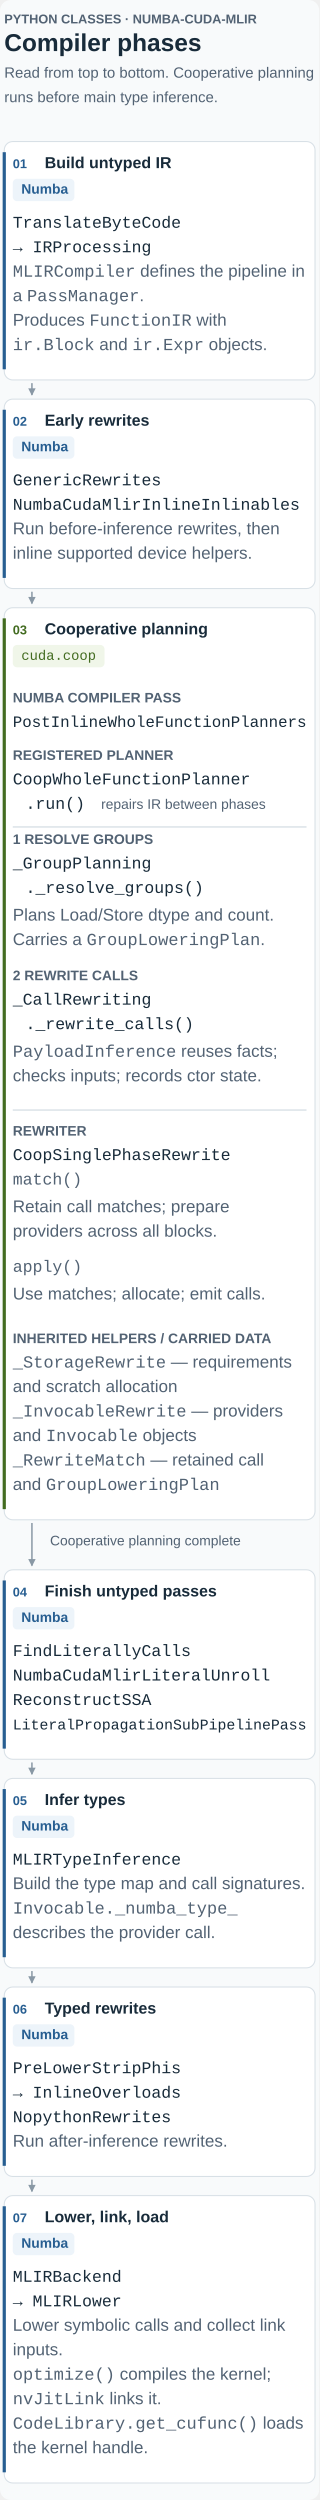
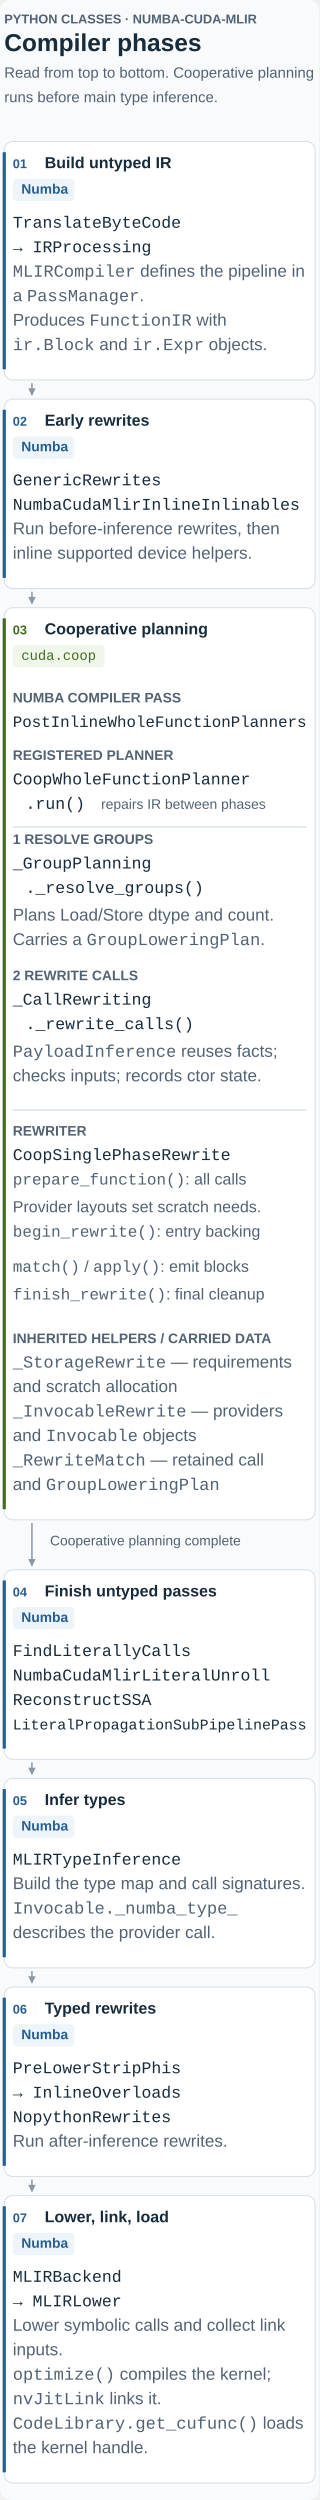
<svg xmlns="http://www.w3.org/2000/svg" role="img" aria-labelledby="title desc" viewBox="0 0 300 2349">
  <defs>
    <marker id="arrow" viewBox="0 0 8 8" refX="7" refY="4" markerWidth="5" markerHeight="5" orient="auto">
      <path d="M0 0L8 4L0 8Z" fill="#8998a5" />
    </marker>
  </defs>
  <rect width="300" height="2349" fill="#f8fafb" rx="10" />
  <text x="4" y="22" font-family="Arial, Helvetica, sans-serif" font-size="12" font-weight="700" fill="#526273">PYTHON CLASSES · NUMBA-CUDA-MLIR</text>
  <text x="4" y="48" font-family="Arial, Helvetica, sans-serif" font-size="23" font-weight="700" fill="#182b3a">Compiler phases</text>
  <text x="4" y="73" font-family="Arial, Helvetica, sans-serif" font-size="14" font-weight="400" fill="#526273">Read</text>
  <text x="37.469" y="73" font-family="Arial, Helvetica, sans-serif" font-size="14" font-weight="400" fill="#526273"> </text>
  <text x="41.358" y="73" font-family="Arial, Helvetica, sans-serif" font-size="14" font-weight="400" fill="#526273">from</text>
  <text x="69.358" y="73" font-family="Arial, Helvetica, sans-serif" font-size="14" font-weight="400" fill="#526273"> </text>
  <text x="73.247" y="73" font-family="Arial, Helvetica, sans-serif" font-size="14" font-weight="400" fill="#526273">top</text>
  <text x="92.708" y="73" font-family="Arial, Helvetica, sans-serif" font-size="14" font-weight="400" fill="#526273"> </text>
  <text x="96.597" y="73" font-family="Arial, Helvetica, sans-serif" font-size="14" font-weight="400" fill="#526273">to</text>
  <text x="108.272" y="73" font-family="Arial, Helvetica, sans-serif" font-size="14" font-weight="400" fill="#526273"> </text>
  <text x="112.161" y="73" font-family="Arial, Helvetica, sans-serif" font-size="14" font-weight="400" fill="#526273">bottom.</text>
  <text x="158.848" y="73" font-family="Arial, Helvetica, sans-serif" font-size="14" font-weight="400" fill="#526273"> </text>
  <text x="162.737" y="73" font-family="Arial, Helvetica, sans-serif" font-size="14" font-weight="400" fill="#526273">Cooperative</text>
  <text x="238.227" y="73" font-family="Arial, Helvetica, sans-serif" font-size="14" font-weight="400" fill="#526273"> </text>
  <text x="242.116" y="73" font-family="Arial, Helvetica, sans-serif" font-size="14" font-weight="400" fill="#526273">planning</text>
  <text x="4" y="96" font-family="Arial, Helvetica, sans-serif" font-size="14" font-weight="400" fill="#526273">runs</text>
  <text x="31.234" y="96" font-family="Arial, Helvetica, sans-serif" font-size="14" font-weight="400" fill="#526273"> </text>
  <text x="35.123" y="96" font-family="Arial, Helvetica, sans-serif" font-size="14" font-weight="400" fill="#526273">before</text>
  <text x="74.819" y="96" font-family="Arial, Helvetica, sans-serif" font-size="14" font-weight="400" fill="#526273"> </text>
  <text x="78.708" y="96" font-family="Arial, Helvetica, sans-serif" font-size="14" font-weight="400" fill="#526273">main</text>
  <text x="109.053" y="96" font-family="Arial, Helvetica, sans-serif" font-size="14" font-weight="400" fill="#526273"> </text>
  <text x="112.942" y="96" font-family="Arial, Helvetica, sans-serif" font-size="14" font-weight="400" fill="#526273">type</text>
  <text x="139.403" y="96" font-family="Arial, Helvetica, sans-serif" font-size="14" font-weight="400" fill="#526273"> </text>
  <text x="143.292" y="96" font-family="Arial, Helvetica, sans-serif" font-size="14" font-weight="400" fill="#526273">inference.</text>
  <rect x="4" y="133" width="292" height="224" rx="8" fill="white" stroke="#d8e0e6" />
  <path d="M4 143V347" stroke="#275e91" stroke-width="3" />
  <g data-node="Build untyped IR" role="group" aria-label="Build untyped IR">
    <text x="12" y="158" font-family="Arial, Helvetica, sans-serif" font-size="12" font-weight="700" fill="#275e91">01</text>
    <text x="42" y="158" font-family="Arial, Helvetica, sans-serif" font-size="15" font-weight="700" fill="#182b3a">Build untyped IR</text>
    <rect x="12" y="168" width="57.906" height="21" rx="4" fill="#edf4fa" stroke="none" />
    <text x="20" y="182" font-family="Arial, Helvetica, sans-serif" font-size="13" font-weight="700" fill="#275e91">Numba</text>
    <text x="12" y="214" font-family="'Liberation Mono', Consolas, monospace" font-size="15.5" font-weight="400" fill="#182b3a" data-code="true">TranslateByteCode</text>
    <text x="12" y="237" font-family="'Liberation Mono', Consolas, monospace" font-size="15.5" font-weight="400" fill="#182b3a" data-code="true">→ IRProcessing</text>
    <text x="12" y="260" font-family="'Liberation Mono', Consolas, monospace" font-size="16" font-weight="400" fill="#526273" data-code="true">MLIRCompiler</text>
    <text x="127.219" y="260" font-family="Arial, Helvetica, sans-serif" font-size="16" font-weight="400" fill="#526273"> </text>
    <text x="131.664" y="260" font-family="Arial, Helvetica, sans-serif" font-size="16" font-weight="400" fill="#526273">defines</text>
    <text x="183.258" y="260" font-family="Arial, Helvetica, sans-serif" font-size="16" font-weight="400" fill="#526273"> </text>
    <text x="187.703" y="260" font-family="Arial, Helvetica, sans-serif" font-size="16" font-weight="400" fill="#526273">the</text>
    <text x="209.945" y="260" font-family="Arial, Helvetica, sans-serif" font-size="16" font-weight="400" fill="#526273"> </text>
    <text x="214.391" y="260" font-family="Arial, Helvetica, sans-serif" font-size="16" font-weight="400" fill="#526273">pipeline</text>
    <text x="269.547" y="260" font-family="Arial, Helvetica, sans-serif" font-size="16" font-weight="400" fill="#526273"> </text>
    <text x="273.992" y="260" font-family="Arial, Helvetica, sans-serif" font-size="16" font-weight="400" fill="#526273">in</text>
    <text x="12" y="283" font-family="Arial, Helvetica, sans-serif" font-size="16" font-weight="400" fill="#526273">a</text>
    <text x="20.898" y="283" font-family="Arial, Helvetica, sans-serif" font-size="16" font-weight="400" fill="#526273"> </text>
    <text x="25.344" y="283" font-family="'Liberation Mono', Consolas, monospace" font-size="16" font-weight="400" fill="#526273" data-code="true">PassManager</text>
    <text x="130.961" y="283" font-family="Arial, Helvetica, sans-serif" font-size="16" font-weight="400" fill="#526273">.</text>
    <text x="12" y="306" font-family="Arial, Helvetica, sans-serif" font-size="16" font-weight="400" fill="#526273">Produces</text>
    <text x="79.594" y="306" font-family="Arial, Helvetica, sans-serif" font-size="16" font-weight="400" fill="#526273"> </text>
    <text x="84.039" y="306" font-family="'Liberation Mono', Consolas, monospace" font-size="16" font-weight="400" fill="#526273" data-code="true">FunctionIR</text>
    <text x="180.055" y="306" font-family="Arial, Helvetica, sans-serif" font-size="16" font-weight="400" fill="#526273"> </text>
    <text x="184.5" y="306" font-family="Arial, Helvetica, sans-serif" font-size="16" font-weight="400" fill="#526273">with</text>
    <text x="212.953" y="306" font-family="Arial, Helvetica, sans-serif" font-size="16" font-weight="400" fill="#526273"> </text>
    <text x="12" y="329" font-family="'Liberation Mono', Consolas, monospace" font-size="16" font-weight="400" fill="#526273" data-code="true">ir.Block</text>
    <text x="88.812" y="329" font-family="Arial, Helvetica, sans-serif" font-size="16" font-weight="400" fill="#526273"> </text>
    <text x="93.258" y="329" font-family="Arial, Helvetica, sans-serif" font-size="16" font-weight="400" fill="#526273">and</text>
    <text x="119.953" y="329" font-family="Arial, Helvetica, sans-serif" font-size="16" font-weight="400" fill="#526273"> </text>
    <text x="124.398" y="329" font-family="'Liberation Mono', Consolas, monospace" font-size="16" font-weight="400" fill="#526273" data-code="true">ir.Expr</text>
    <text x="191.609" y="329" font-family="Arial, Helvetica, sans-serif" font-size="16" font-weight="400" fill="#526273"> </text>
    <text x="196.055" y="329" font-family="Arial, Helvetica, sans-serif" font-size="16" font-weight="400" fill="#526273">objects.</text>
  </g>
  <path d="M30 360V371" stroke="#8998a5" stroke-width="1.4" fill="none" marker-end="url(#arrow)" />
  <rect x="4" y="375" width="292" height="178" rx="8" fill="white" stroke="#d8e0e6" />
  <path d="M4 385V543" stroke="#275e91" stroke-width="3" />
  <g data-node="Early rewrites" role="group" aria-label="Early rewrites">
    <text x="12" y="400" font-family="Arial, Helvetica, sans-serif" font-size="12" font-weight="700" fill="#275e91">02</text>
    <text x="42" y="400" font-family="Arial, Helvetica, sans-serif" font-size="15" font-weight="700" fill="#182b3a">Early rewrites</text>
    <rect x="12" y="410" width="57.906" height="21" rx="4" fill="#edf4fa" stroke="none" />
    <text x="20" y="424" font-family="Arial, Helvetica, sans-serif" font-size="13" font-weight="700" fill="#275e91">Numba</text>
    <text x="12" y="456" font-family="'Liberation Mono', Consolas, monospace" font-size="15.5" font-weight="400" fill="#182b3a" data-code="true">GenericRewrites</text>
    <text x="12" y="479" font-family="'Liberation Mono', Consolas, monospace" font-size="15.5" font-weight="400" fill="#182b3a" data-code="true">NumbaCudaMlirInlineInlinables</text>
    <text x="12" y="502" font-family="Arial, Helvetica, sans-serif" font-size="16" font-weight="400" fill="#526273">Run</text>
    <text x="41.352" y="502" font-family="Arial, Helvetica, sans-serif" font-size="16" font-weight="400" fill="#526273"> </text>
    <text x="45.797" y="502" font-family="Arial, Helvetica, sans-serif" font-size="16" font-weight="400" fill="#526273">before-inference</text>
    <text x="162.312" y="502" font-family="Arial, Helvetica, sans-serif" font-size="16" font-weight="400" fill="#526273"> </text>
    <text x="166.758" y="502" font-family="Arial, Helvetica, sans-serif" font-size="16" font-weight="400" fill="#526273">rewrites,</text>
    <text x="227.211" y="502" font-family="Arial, Helvetica, sans-serif" font-size="16" font-weight="400" fill="#526273"> </text>
    <text x="231.656" y="502" font-family="Arial, Helvetica, sans-serif" font-size="16" font-weight="400" fill="#526273">then</text>
    <text x="262.797" y="502" font-family="Arial, Helvetica, sans-serif" font-size="16" font-weight="400" fill="#526273"> </text>
    <text x="12" y="525" font-family="Arial, Helvetica, sans-serif" font-size="16" font-weight="400" fill="#526273">inline</text>
    <text x="49.359" y="525" font-family="Arial, Helvetica, sans-serif" font-size="16" font-weight="400" fill="#526273"> </text>
    <text x="53.805" y="525" font-family="Arial, Helvetica, sans-serif" font-size="16" font-weight="400" fill="#526273">supported</text>
    <text x="124.969" y="525" font-family="Arial, Helvetica, sans-serif" font-size="16" font-weight="400" fill="#526273"> </text>
    <text x="129.414" y="525" font-family="Arial, Helvetica, sans-serif" font-size="16" font-weight="400" fill="#526273">device</text>
    <text x="175.664" y="525" font-family="Arial, Helvetica, sans-serif" font-size="16" font-weight="400" fill="#526273"> </text>
    <text x="180.109" y="525" font-family="Arial, Helvetica, sans-serif" font-size="16" font-weight="400" fill="#526273">helpers.</text>
  </g>
  <path d="M30 556V567" stroke="#8998a5" stroke-width="1.4" fill="none" marker-end="url(#arrow)" />
  <rect x="4" y="571" width="292" height="857" rx="8" fill="white" stroke="#d8e0e6" />
  <path d="M4 581V1418" stroke="#426b20" stroke-width="3" />
  <g data-node="Cooperative planning" role="group" aria-label="Cooperative planning">
    <text x="12" y="596" font-family="Arial, Helvetica, sans-serif" font-size="12" font-weight="700" fill="#426b20">03</text>
    <text x="42" y="596" font-family="Arial, Helvetica, sans-serif" font-size="15" font-weight="700" fill="#182b3a">Cooperative planning</text>
    <rect x="12" y="606" width="86.214" height="21" rx="4" fill="#f0f6e9" stroke="none" />
    <text x="20" y="620" font-family="'Liberation Mono', Consolas, monospace" font-size="13" font-weight="400" fill="#426b20" data-code="true">cuda.coop</text>
    <text x="12" y="660" font-family="Arial, Helvetica, sans-serif" font-size="13" font-weight="700" fill="#526273">NUMBA COMPILER PASS</text>
    <text x="12" y="683" font-family="'Liberation Mono', Consolas, monospace" font-size="14.836" font-weight="400" fill="#182b3a" data-code="true">PostInlineWholeFunctionPlanners</text>
    <text x="12" y="714" font-family="Arial, Helvetica, sans-serif" font-size="13" font-weight="700" fill="#526273">REGISTERED PLANNER</text>
    <text x="12" y="737" font-family="'Liberation Mono', Consolas, monospace" font-size="15.5" font-weight="400" fill="#182b3a" data-code="true">CoopWholeFunctionPlanner</text>
    <text x="24" y="760" font-family="'Liberation Mono', Consolas, monospace" font-size="15.5" font-weight="400" fill="#182b3a" data-code="true">.run()</text>
    <text x="95" y="760" font-family="Arial, Helvetica, sans-serif" font-size="13" font-weight="400" fill="#526273">repairs IR between phases</text>
    <path d="M12 777L288 777" stroke="#d8e0e6" stroke-width="1.3" fill="none" />
    <text x="12" y="793" font-family="Arial, Helvetica, sans-serif" font-size="13" font-weight="700" fill="#526273">1  RESOLVE GROUPS</text>
    <text x="12" y="816" font-family="'Liberation Mono', Consolas, monospace" font-size="15.5" font-weight="400" fill="#182b3a" data-code="true">_GroupPlanning</text>
    <text x="24" y="839" font-family="'Liberation Mono', Consolas, monospace" font-size="15.5" font-weight="400" fill="#182b3a" data-code="true">._resolve_groups()</text>
    <text x="12" y="865" font-family="Arial, Helvetica, sans-serif" font-size="16" font-weight="400" fill="#526273">Plans Load/Store dtype and count.</text>
    <text x="12" y="888" font-family="Arial, Helvetica, sans-serif" font-size="16" font-weight="400" fill="#526273">Carries a <tspan font-family="'Liberation Mono', Consolas, monospace" data-code="true">GroupLoweringPlan</tspan>.</text>
    <text x="12" y="921" font-family="Arial, Helvetica, sans-serif" font-size="13" font-weight="700" fill="#526273">2  REWRITE CALLS</text>
    <text x="12" y="944" font-family="'Liberation Mono', Consolas, monospace" font-size="15.5" font-weight="400" fill="#182b3a" data-code="true">_CallRewriting</text>
    <text x="24" y="967" font-family="'Liberation Mono', Consolas, monospace" font-size="15.5" font-weight="400" fill="#182b3a" data-code="true">._rewrite_calls()</text>
    <text x="12" y="993" font-family="Arial, Helvetica, sans-serif" font-size="16" font-weight="400" fill="#526273">
      <tspan font-family="'Liberation Mono', Consolas, monospace" data-code="true">PayloadInference</tspan> reuses facts;</text>
    <text x="12" y="1016" font-family="Arial, Helvetica, sans-serif" font-size="16" font-weight="400" fill="#526273">checks inputs; records ctor state.</text>
    <path d="M12 1043L288 1043" stroke="#d8e0e6" stroke-width="1.3" fill="none" />
    <text x="12" y="1067" font-family="Arial, Helvetica, sans-serif" font-size="13" font-weight="700" fill="#526273">REWRITER</text>
    <text x="12" y="1090" font-family="'Liberation Mono', Consolas, monospace" font-size="15.5" font-weight="400" fill="#182b3a" data-code="true">CoopSinglePhaseRewrite</text>
-     <text x="12" y="1113" font-family="'Liberation Mono', Consolas, monospace" font-size="15.5" font-weight="400" fill="#526273" data-code="true">match()</text>
-     <text x="12" y="1139" font-family="Arial, Helvetica, sans-serif" font-size="16" font-weight="400" fill="#526273">Retain call matches; prepare</text>
-     <text x="12" y="1162" font-family="Arial, Helvetica, sans-serif" font-size="16" font-weight="400" fill="#526273">providers across all blocks.</text>
-     <text x="12" y="1195" font-family="'Liberation Mono', Consolas, monospace" font-size="15.5" font-weight="400" fill="#526273" data-code="true">apply()</text>
-     <text x="12" y="1221" font-family="Arial, Helvetica, sans-serif" font-size="16" font-weight="400" fill="#526273">Use matches; allocate; emit calls.</text>
+     <text x="12" y="1113" font-family="Arial, Helvetica, sans-serif" font-size="15" font-weight="400" fill="#526273">
+       <tspan font-family="'Liberation Mono', Consolas, monospace" data-code="true">prepare_function()</tspan>: all calls</text>
+     <text x="12" y="1139" font-family="Arial, Helvetica, sans-serif" font-size="15" font-weight="400" fill="#526273">Provider layouts set scratch needs.</text>
+     <text x="12" y="1162" font-family="Arial, Helvetica, sans-serif" font-size="15" font-weight="400" fill="#526273">
+       <tspan font-family="'Liberation Mono', Consolas, monospace" data-code="true">begin_rewrite()</tspan>: entry backing</text>
+     <text x="12" y="1195" font-family="Arial, Helvetica, sans-serif" font-size="15" font-weight="400" fill="#526273">
+       <tspan font-family="'Liberation Mono', Consolas, monospace" data-code="true">match()</tspan> / <tspan font-family="'Liberation Mono', Consolas, monospace" data-code="true">apply()</tspan>: emit blocks</text>
+     <text x="12" y="1221" font-family="Arial, Helvetica, sans-serif" font-size="15" font-weight="400" fill="#526273">
+       <tspan font-family="'Liberation Mono', Consolas, monospace" data-code="true">finish_rewrite()</tspan>: final cleanup</text>
    <text x="12" y="1262" font-family="Arial, Helvetica, sans-serif" font-size="13" font-weight="700" fill="#526273">INHERITED HELPERS / CARRIED DATA</text>
    <text x="12" y="1285" font-family="'Liberation Mono', Consolas, monospace" font-size="16" font-weight="400" fill="#526273" data-code="true">_StorageRewrite</text>
    <text x="156.023" y="1285" font-family="Arial, Helvetica, sans-serif" font-size="16" font-weight="400" fill="#526273"> </text>
    <text x="160.469" y="1285" font-family="Arial, Helvetica, sans-serif" font-size="16" font-weight="400" fill="#526273">—</text>
    <text x="176.469" y="1285" font-family="Arial, Helvetica, sans-serif" font-size="16" font-weight="400" fill="#526273"> </text>
    <text x="180.914" y="1285" font-family="Arial, Helvetica, sans-serif" font-size="16" font-weight="400" fill="#526273">requirements</text>
    <text x="274.289" y="1285" font-family="Arial, Helvetica, sans-serif" font-size="16" font-weight="400" fill="#526273"> </text>
    <text x="12" y="1308" font-family="Arial, Helvetica, sans-serif" font-size="16" font-weight="400" fill="#526273">and</text>
    <text x="38.695" y="1308" font-family="Arial, Helvetica, sans-serif" font-size="16" font-weight="400" fill="#526273"> </text>
    <text x="43.141" y="1308" font-family="Arial, Helvetica, sans-serif" font-size="16" font-weight="400" fill="#526273">scratch</text>
    <text x="94.711" y="1308" font-family="Arial, Helvetica, sans-serif" font-size="16" font-weight="400" fill="#526273"> </text>
    <text x="99.156" y="1308" font-family="Arial, Helvetica, sans-serif" font-size="16" font-weight="400" fill="#526273">allocation</text>
    <text x="12" y="1331" font-family="'Liberation Mono', Consolas, monospace" font-size="16" font-weight="400" fill="#526273" data-code="true">_InvocableRewrite</text>
    <text x="175.227" y="1331" font-family="Arial, Helvetica, sans-serif" font-size="16" font-weight="400" fill="#526273"> </text>
    <text x="179.672" y="1331" font-family="Arial, Helvetica, sans-serif" font-size="16" font-weight="400" fill="#526273">—</text>
    <text x="195.672" y="1331" font-family="Arial, Helvetica, sans-serif" font-size="16" font-weight="400" fill="#526273"> </text>
    <text x="200.117" y="1331" font-family="Arial, Helvetica, sans-serif" font-size="16" font-weight="400" fill="#526273">providers</text>
    <text x="265.922" y="1331" font-family="Arial, Helvetica, sans-serif" font-size="16" font-weight="400" fill="#526273"> </text>
    <text x="12" y="1354" font-family="Arial, Helvetica, sans-serif" font-size="16" font-weight="400" fill="#526273">and</text>
    <text x="38.695" y="1354" font-family="Arial, Helvetica, sans-serif" font-size="16" font-weight="400" fill="#526273"> </text>
    <text x="43.141" y="1354" font-family="'Liberation Mono', Consolas, monospace" font-size="16" font-weight="400" fill="#526273" data-code="true">Invocable</text>
    <text x="129.555" y="1354" font-family="Arial, Helvetica, sans-serif" font-size="16" font-weight="400" fill="#526273"> </text>
    <text x="134" y="1354" font-family="Arial, Helvetica, sans-serif" font-size="16" font-weight="400" fill="#526273">objects</text>
    <text x="12" y="1377" font-family="Arial, Helvetica, sans-serif" font-size="16" font-weight="400" fill="#526273">
      <tspan font-family="'Liberation Mono', Consolas, monospace" data-code="true">_RewriteMatch</tspan> — retained call</text>
    <text x="12" y="1400" font-family="Arial, Helvetica, sans-serif" font-size="16" font-weight="400" fill="#526273">and <tspan font-family="'Liberation Mono', Consolas, monospace" data-code="true">GroupLoweringPlan</tspan>
    </text>
  </g>
  <text x="47" y="1452" font-family="Arial, Helvetica, sans-serif" font-size="13" font-weight="400" fill="#526273">Cooperative</text>
  <text x="117.095" y="1452" font-family="Arial, Helvetica, sans-serif" font-size="13" font-weight="400" fill="#526273"> </text>
  <text x="120.708" y="1452" font-family="Arial, Helvetica, sans-serif" font-size="13" font-weight="400" fill="#526273">planning</text>
  <text x="169.861" y="1452" font-family="Arial, Helvetica, sans-serif" font-size="13" font-weight="400" fill="#526273"> </text>
  <text x="173.473" y="1452" font-family="Arial, Helvetica, sans-serif" font-size="13" font-weight="400" fill="#526273">complete</text>
  <path d="M30 1431V1471" stroke="#8998a5" stroke-width="1.4" fill="none" marker-end="url(#arrow)" />
  <rect x="4" y="1475" width="292" height="178" rx="8" fill="white" stroke="#d8e0e6" />
  <path d="M4 1485V1643" stroke="#275e91" stroke-width="3" />
  <g data-node="Finish untyped passes" role="group" aria-label="Finish untyped passes">
    <text x="12" y="1500" font-family="Arial, Helvetica, sans-serif" font-size="12" font-weight="700" fill="#275e91">04</text>
    <text x="42" y="1500" font-family="Arial, Helvetica, sans-serif" font-size="15" font-weight="700" fill="#182b3a">Finish untyped passes</text>
    <rect x="12" y="1510" width="57.906" height="21" rx="4" fill="#edf4fa" stroke="none" />
    <text x="20" y="1524" font-family="Arial, Helvetica, sans-serif" font-size="13" font-weight="700" fill="#275e91">Numba</text>
    <text x="12" y="1556" font-family="'Liberation Mono', Consolas, monospace" font-size="15.5" font-weight="400" fill="#182b3a" data-code="true">FindLiterallyCalls</text>
    <text x="12" y="1579" font-family="'Liberation Mono', Consolas, monospace" font-size="15.5" font-weight="400" fill="#182b3a" data-code="true">NumbaCudaMlirLiteralUnroll</text>
    <text x="12" y="1602" font-family="'Liberation Mono', Consolas, monospace" font-size="15.5" font-weight="400" fill="#182b3a" data-code="true">ReconstructSSA</text>
    <text x="12" y="1625" font-family="'Liberation Mono', Consolas, monospace" font-size="13.937" font-weight="400" fill="#182b3a" data-code="true">LiteralPropagationSubPipelinePass</text>
  </g>
  <path d="M30 1656V1667" stroke="#8998a5" stroke-width="1.4" fill="none" marker-end="url(#arrow)" />
  <rect x="4" y="1671" width="292" height="178" rx="8" fill="white" stroke="#d8e0e6" />
  <path d="M4 1681V1839" stroke="#275e91" stroke-width="3" />
  <g data-node="Infer types" role="group" aria-label="Infer types">
    <text x="12" y="1696" font-family="Arial, Helvetica, sans-serif" font-size="12" font-weight="700" fill="#275e91">05</text>
    <text x="42" y="1696" font-family="Arial, Helvetica, sans-serif" font-size="15" font-weight="700" fill="#182b3a">Infer types</text>
    <rect x="12" y="1706" width="57.906" height="21" rx="4" fill="#edf4fa" stroke="none" />
    <text x="20" y="1720" font-family="Arial, Helvetica, sans-serif" font-size="13" font-weight="700" fill="#275e91">Numba</text>
    <text x="12" y="1752" font-family="'Liberation Mono', Consolas, monospace" font-size="15.5" font-weight="400" fill="#182b3a" data-code="true">MLIRTypeInference</text>
    <text x="12" y="1775" font-family="Arial, Helvetica, sans-serif" font-size="16" font-weight="400" fill="#526273">Build</text>
    <text x="47.578" y="1775" font-family="Arial, Helvetica, sans-serif" font-size="16" font-weight="400" fill="#526273"> </text>
    <text x="52.023" y="1775" font-family="Arial, Helvetica, sans-serif" font-size="16" font-weight="400" fill="#526273">the</text>
    <text x="74.266" y="1775" font-family="Arial, Helvetica, sans-serif" font-size="16" font-weight="400" fill="#526273"> </text>
    <text x="78.711" y="1775" font-family="Arial, Helvetica, sans-serif" font-size="16" font-weight="400" fill="#526273">type</text>
    <text x="108.953" y="1775" font-family="Arial, Helvetica, sans-serif" font-size="16" font-weight="400" fill="#526273"> </text>
    <text x="113.398" y="1775" font-family="Arial, Helvetica, sans-serif" font-size="16" font-weight="400" fill="#526273">map</text>
    <text x="144.523" y="1775" font-family="Arial, Helvetica, sans-serif" font-size="16" font-weight="400" fill="#526273"> </text>
    <text x="148.969" y="1775" font-family="Arial, Helvetica, sans-serif" font-size="16" font-weight="400" fill="#526273">and</text>
    <text x="175.664" y="1775" font-family="Arial, Helvetica, sans-serif" font-size="16" font-weight="400" fill="#526273"> </text>
    <text x="180.109" y="1775" font-family="Arial, Helvetica, sans-serif" font-size="16" font-weight="400" fill="#526273">call</text>
    <text x="204.117" y="1775" font-family="Arial, Helvetica, sans-serif" font-size="16" font-weight="400" fill="#526273"> </text>
    <text x="208.562" y="1775" font-family="Arial, Helvetica, sans-serif" font-size="16" font-weight="400" fill="#526273">signatures.</text>
    <text x="12" y="1798" font-family="'Liberation Mono', Consolas, monospace" font-size="16" font-weight="400" fill="#526273" data-code="true">Invocable._numba_type_</text>
    <text x="223.234" y="1798" font-family="Arial, Helvetica, sans-serif" font-size="16" font-weight="400" fill="#526273"> </text>
    <text x="12" y="1821" font-family="Arial, Helvetica, sans-serif" font-size="16" font-weight="400" fill="#526273">describes</text>
    <text x="80.477" y="1821" font-family="Arial, Helvetica, sans-serif" font-size="16" font-weight="400" fill="#526273"> </text>
    <text x="84.922" y="1821" font-family="Arial, Helvetica, sans-serif" font-size="16" font-weight="400" fill="#526273">the</text>
    <text x="107.164" y="1821" font-family="Arial, Helvetica, sans-serif" font-size="16" font-weight="400" fill="#526273"> </text>
    <text x="111.609" y="1821" font-family="Arial, Helvetica, sans-serif" font-size="16" font-weight="400" fill="#526273">provider</text>
    <text x="169.414" y="1821" font-family="Arial, Helvetica, sans-serif" font-size="16" font-weight="400" fill="#526273"> </text>
    <text x="173.859" y="1821" font-family="Arial, Helvetica, sans-serif" font-size="16" font-weight="400" fill="#526273">call.</text>
  </g>
  <path d="M30 1852V1863" stroke="#8998a5" stroke-width="1.4" fill="none" marker-end="url(#arrow)" />
  <rect x="4" y="1867" width="292" height="178" rx="8" fill="white" stroke="#d8e0e6" />
  <path d="M4 1877V2035" stroke="#275e91" stroke-width="3" />
  <g data-node="Typed rewrites" role="group" aria-label="Typed rewrites">
    <text x="12" y="1892" font-family="Arial, Helvetica, sans-serif" font-size="12" font-weight="700" fill="#275e91">06</text>
    <text x="42" y="1892" font-family="Arial, Helvetica, sans-serif" font-size="15" font-weight="700" fill="#182b3a">Typed rewrites</text>
    <rect x="12" y="1902" width="57.906" height="21" rx="4" fill="#edf4fa" stroke="none" />
    <text x="20" y="1916" font-family="Arial, Helvetica, sans-serif" font-size="13" font-weight="700" fill="#275e91">Numba</text>
    <text x="12" y="1948" font-family="'Liberation Mono', Consolas, monospace" font-size="15.5" font-weight="400" fill="#182b3a" data-code="true">PreLowerStripPhis</text>
    <text x="12" y="1971" font-family="'Liberation Mono', Consolas, monospace" font-size="15.5" font-weight="400" fill="#182b3a" data-code="true">→ InlineOverloads</text>
    <text x="12" y="1994" font-family="'Liberation Mono', Consolas, monospace" font-size="15.5" font-weight="400" fill="#182b3a" data-code="true">NopythonRewrites</text>
    <text x="12" y="2017" font-family="Arial, Helvetica, sans-serif" font-size="16" font-weight="400" fill="#526273">Run</text>
    <text x="41.352" y="2017" font-family="Arial, Helvetica, sans-serif" font-size="16" font-weight="400" fill="#526273"> </text>
    <text x="45.797" y="2017" font-family="Arial, Helvetica, sans-serif" font-size="16" font-weight="400" fill="#526273">after-inference</text>
    <text x="148.961" y="2017" font-family="Arial, Helvetica, sans-serif" font-size="16" font-weight="400" fill="#526273"> </text>
    <text x="153.406" y="2017" font-family="Arial, Helvetica, sans-serif" font-size="16" font-weight="400" fill="#526273">rewrites.</text>
  </g>
  <path d="M30 2048V2059" stroke="#8998a5" stroke-width="1.4" fill="none" marker-end="url(#arrow)" />
  <rect x="4" y="2063" width="292" height="270" rx="8" fill="white" stroke="#d8e0e6" />
  <path d="M4 2073V2323" stroke="#275e91" stroke-width="3" />
  <g data-node="Lower, link, load" role="group" aria-label="Lower, link, load">
    <text x="12" y="2088" font-family="Arial, Helvetica, sans-serif" font-size="12" font-weight="700" fill="#275e91">07</text>
    <text x="42" y="2088" font-family="Arial, Helvetica, sans-serif" font-size="15" font-weight="700" fill="#182b3a">Lower, link, load</text>
    <rect x="12" y="2098" width="57.906" height="21" rx="4" fill="#edf4fa" stroke="none" />
    <text x="20" y="2112" font-family="Arial, Helvetica, sans-serif" font-size="13" font-weight="700" fill="#275e91">Numba</text>
    <text x="12" y="2144" font-family="'Liberation Mono', Consolas, monospace" font-size="15.5" font-weight="400" fill="#182b3a" data-code="true">MLIRBackend</text>
    <text x="12" y="2167" font-family="'Liberation Mono', Consolas, monospace" font-size="15.5" font-weight="400" fill="#182b3a" data-code="true">→ MLIRLower</text>
    <text x="12" y="2190" font-family="Arial, Helvetica, sans-serif" font-size="16" font-weight="400" fill="#526273">Lower</text>
    <text x="55.578" y="2190" font-family="Arial, Helvetica, sans-serif" font-size="16" font-weight="400" fill="#526273"> </text>
    <text x="60.023" y="2190" font-family="Arial, Helvetica, sans-serif" font-size="16" font-weight="400" fill="#526273">symbolic</text>
    <text x="122.258" y="2190" font-family="Arial, Helvetica, sans-serif" font-size="16" font-weight="400" fill="#526273"> </text>
    <text x="126.703" y="2190" font-family="Arial, Helvetica, sans-serif" font-size="16" font-weight="400" fill="#526273">calls</text>
    <text x="158.711" y="2190" font-family="Arial, Helvetica, sans-serif" font-size="16" font-weight="400" fill="#526273"> </text>
    <text x="163.156" y="2190" font-family="Arial, Helvetica, sans-serif" font-size="16" font-weight="400" fill="#526273">and</text>
    <text x="189.852" y="2190" font-family="Arial, Helvetica, sans-serif" font-size="16" font-weight="400" fill="#526273"> </text>
    <text x="194.297" y="2190" font-family="Arial, Helvetica, sans-serif" font-size="16" font-weight="400" fill="#526273">collect</text>
    <text x="239.648" y="2190" font-family="Arial, Helvetica, sans-serif" font-size="16" font-weight="400" fill="#526273"> </text>
    <text x="244.094" y="2190" font-family="Arial, Helvetica, sans-serif" font-size="16" font-weight="400" fill="#526273">link</text>
    <text x="268.102" y="2190" font-family="Arial, Helvetica, sans-serif" font-size="16" font-weight="400" fill="#526273"> </text>
    <text x="12" y="2213" font-family="Arial, Helvetica, sans-serif" font-size="16" font-weight="400" fill="#526273">inputs.</text>
    <text x="12" y="2236" font-family="'Liberation Mono', Consolas, monospace" font-size="16" font-weight="400" fill="#526273" data-code="true">optimize()</text>
    <text x="108.016" y="2236" font-family="Arial, Helvetica, sans-serif" font-size="16" font-weight="400" fill="#526273"> </text>
    <text x="112.461" y="2236" font-family="Arial, Helvetica, sans-serif" font-size="16" font-weight="400" fill="#526273">compiles</text>
    <text x="175.594" y="2236" font-family="Arial, Helvetica, sans-serif" font-size="16" font-weight="400" fill="#526273"> </text>
    <text x="180.039" y="2236" font-family="Arial, Helvetica, sans-serif" font-size="16" font-weight="400" fill="#526273">the</text>
    <text x="202.281" y="2236" font-family="Arial, Helvetica, sans-serif" font-size="16" font-weight="400" fill="#526273"> </text>
    <text x="206.727" y="2236" font-family="Arial, Helvetica, sans-serif" font-size="16" font-weight="400" fill="#526273">kernel;</text>
    <text x="254.75" y="2236" font-family="Arial, Helvetica, sans-serif" font-size="16" font-weight="400" fill="#526273"> </text>
    <text x="12" y="2259" font-family="'Liberation Mono', Consolas, monospace" font-size="16" font-weight="400" fill="#526273" data-code="true">nvJitLink</text>
    <text x="98.414" y="2259" font-family="Arial, Helvetica, sans-serif" font-size="16" font-weight="400" fill="#526273"> </text>
    <text x="102.859" y="2259" font-family="Arial, Helvetica, sans-serif" font-size="16" font-weight="400" fill="#526273">links</text>
    <text x="134.867" y="2259" font-family="Arial, Helvetica, sans-serif" font-size="16" font-weight="400" fill="#526273"> </text>
    <text x="139.312" y="2259" font-family="Arial, Helvetica, sans-serif" font-size="16" font-weight="400" fill="#526273">it.</text>
    <text x="12" y="2282" font-family="'Liberation Mono', Consolas, monospace" font-size="16" font-weight="400" fill="#526273" data-code="true">CodeLibrary.get_cufunc()</text>
    <text x="242.438" y="2282" font-family="Arial, Helvetica, sans-serif" font-size="16" font-weight="400" fill="#526273"> </text>
    <text x="246.883" y="2282" font-family="Arial, Helvetica, sans-serif" font-size="16" font-weight="400" fill="#526273">loads</text>
    <text x="12" y="2305" font-family="Arial, Helvetica, sans-serif" font-size="16" font-weight="400" fill="#526273">the</text>
    <text x="34.242" y="2305" font-family="Arial, Helvetica, sans-serif" font-size="16" font-weight="400" fill="#526273"> </text>
    <text x="38.688" y="2305" font-family="Arial, Helvetica, sans-serif" font-size="16" font-weight="400" fill="#526273">kernel</text>
    <text x="82.266" y="2305" font-family="Arial, Helvetica, sans-serif" font-size="16" font-weight="400" fill="#526273"> </text>
    <text x="86.711" y="2305" font-family="Arial, Helvetica, sans-serif" font-size="16" font-weight="400" fill="#526273">handle.</text>
  </g>
</svg>
